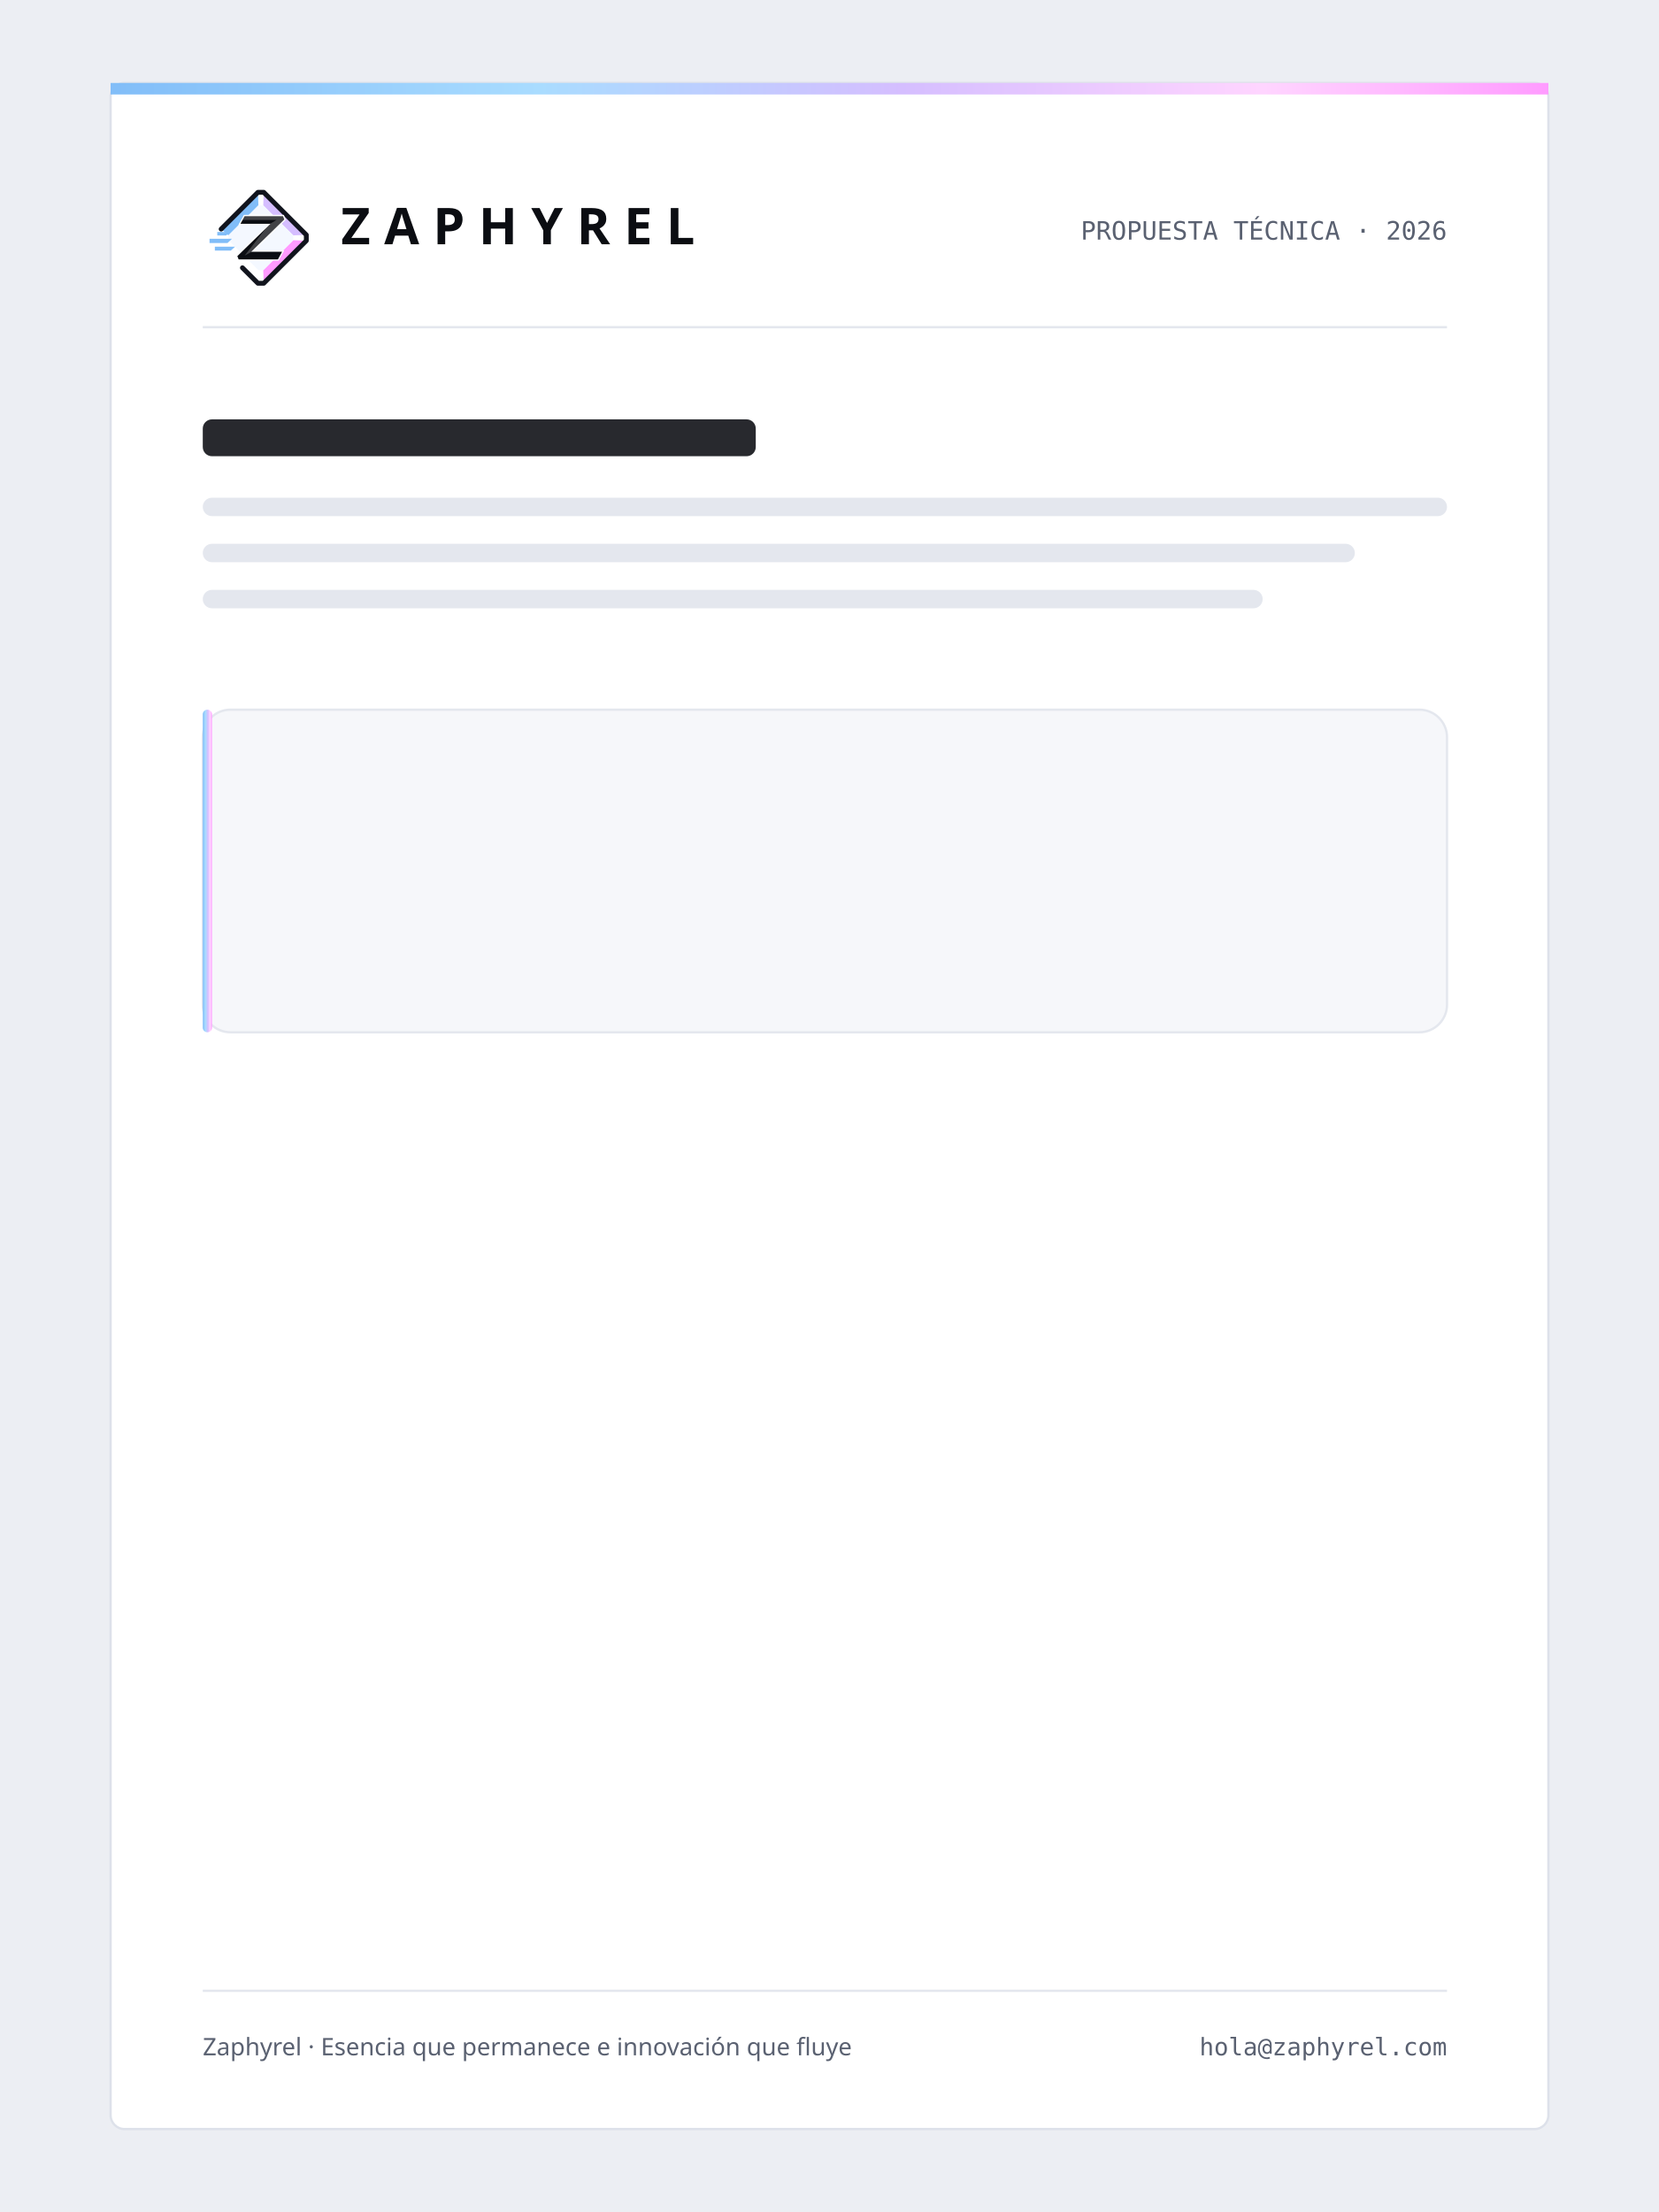
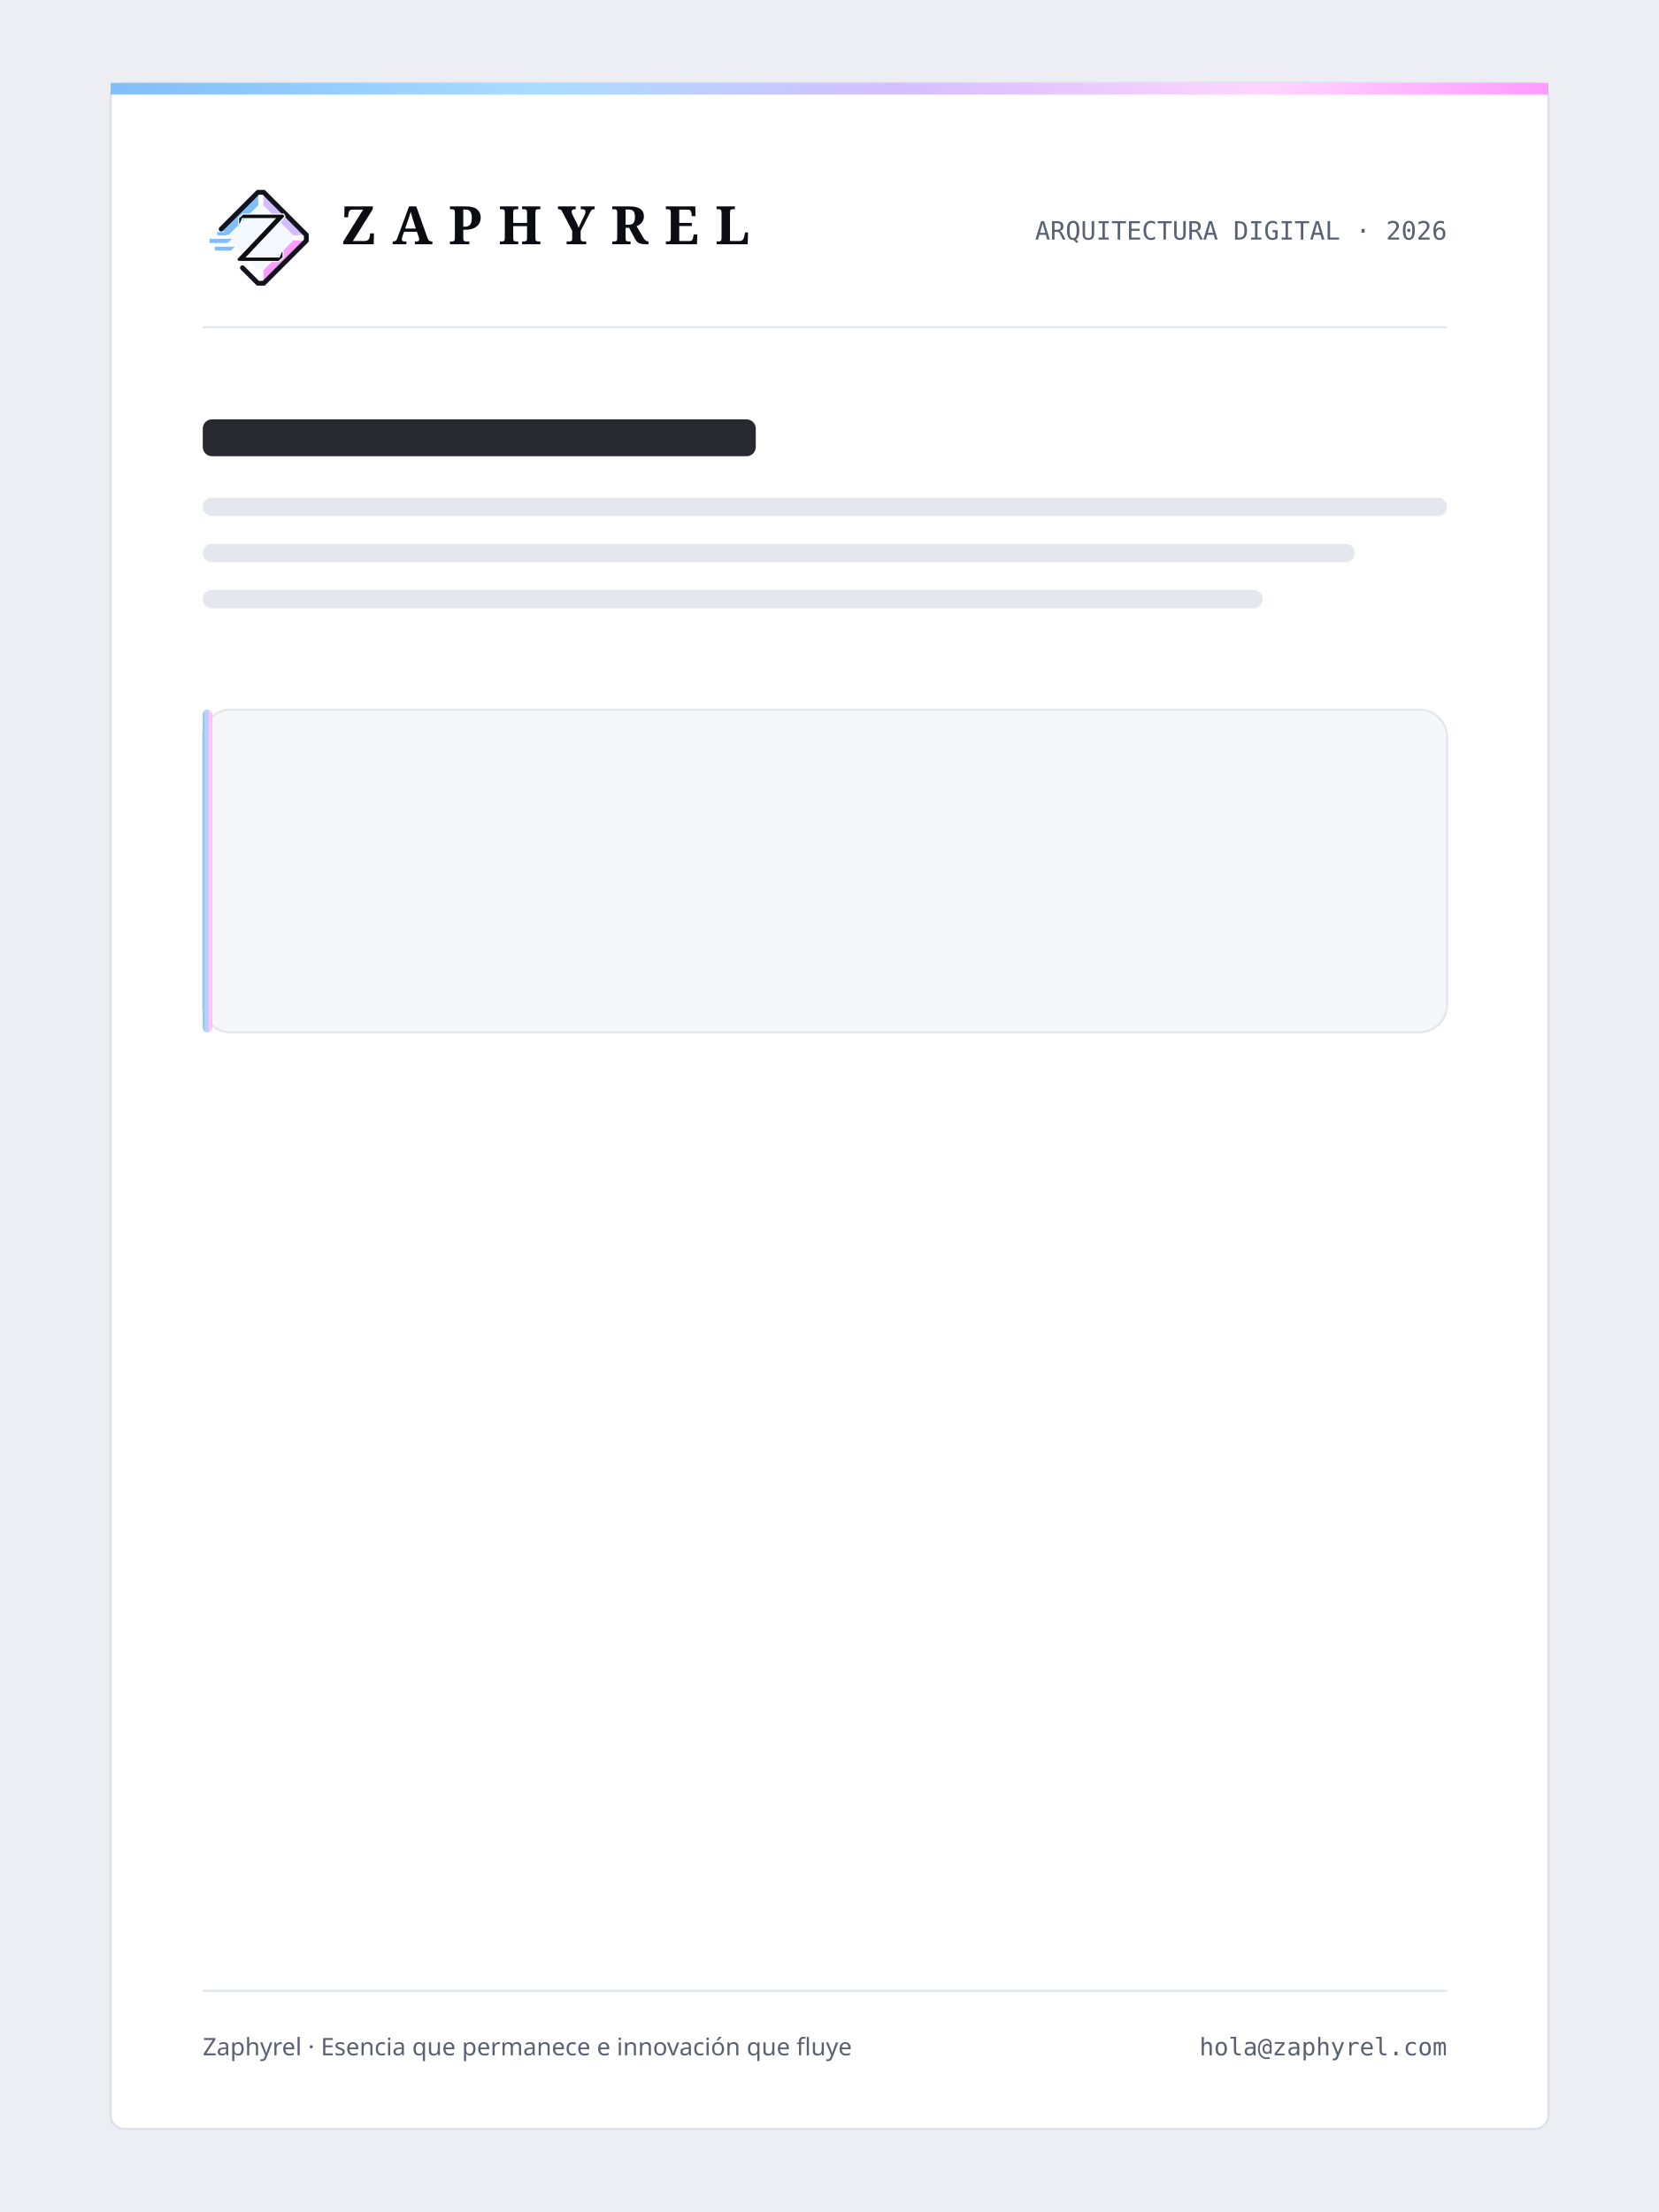
- <svg xmlns="http://www.w3.org/2000/svg" viewBox="0 0 720 960" width="720" height="960" role="img" aria-label="Membrete Zaphyrel v7">
+ <svg xmlns="http://www.w3.org/2000/svg" viewBox="0 0 720 960" width="720" height="960" role="img" aria-label="Membrete Zaphyrel v8">
  <defs>
-     <linearGradient id="mb7-p" x1="0" y1="0" x2="1" y2="0">
+     <linearGradient id="mb8-p" x1="0" y1="0" x2="1" y2="0">
      <stop offset="0" stop-color="#81BDF8" />
      <stop offset="0.3" stop-color="#A9DCFF" />
      <stop offset="0.55" stop-color="#D5BEFF" />
      <stop offset="0.8" stop-color="#FFD5FF" />
      <stop offset="1" stop-color="#FF9AFF" />
    </linearGradient>
  </defs>
  <rect width="720" height="960" fill="#ECEEF3" />
  <rect x="48" y="36" width="624" height="888" rx="6" fill="#FFFFFF" stroke="#DDE1EA" />
-   <rect x="48" y="36" width="624" height="5" fill="url(#mb7-p)" />
+   <rect x="48" y="36" width="624" height="5" fill="url(#mb8-p)" />
  <g transform="translate(88,78) scale(0.42)">
    <polygon points="19,51 57,13 57.5,26.5 26.5,57.5" fill="#81BDF8" />
    <polygon points="63,13 107,57 93.5,57.5 62.5,26.5" fill="#D5BEFF" />
    <polygon points="107,63 63,107 62.5,93.5 93.5,62.5" fill="#FF9AFF" />
    <polygon points="57.5,26.5 62.5,26.5 93.5,57.5 93.5,62.5 62.5,93.5 57.5,93.5 26.5,62.5 26.5,57.5" fill="#F4F8FF" />
    <path d="M 19 51 L 57 13 L 63 13 L 107 57 L 107 63 L 63 107 L 57 107 L 41 91" fill="none" stroke="#11141D" stroke-width="5" stroke-linecap="round" stroke-linejoin="round" />
    <path d="M 15 54 H 28 L 24.2 57.6 H 15 Z M 7 61 H 30.2 L 25.6 65.4 H 7 Z M 12.5 69.2 H 33.4 L 29 73.2 H 12.5 Z" fill="#81BDF8" />
-     <path d="M 42.85 37 H 83.35 L 85.05 41.2 L 51.65 73.8 H 83.05 L 78.05 83 H 36.65 L 34.95 78.8 L 68.35 46.2 H 37.85 Z" fill="#0B0D12" stroke="#FFFFFF" stroke-width="1.3" />
-     <path d="M 42.85 37 H 83.35 L 76.2 41.6 H 40.3 Z M 83.35 37 L 85.05 41.2 L 51.65 73.8 L 43.3 78.4 L 68.35 46.2 L 76.2 41.6 Z" fill="#FFFFFF" opacity=".22" />
+     <path d="M 37 46 V 39.5 L 41.5 35.5 H 83.5 L 85 38 L 45.5 79.8 H 79 L 81.5 74 H 83 V 80.5 L 78.5 84.5 H 36.5 L 35 82 L 74.5 40.2 H 41 L 38.5 46 Z" fill="#0B0D12" stroke="#FFFFFF" stroke-width="1.2" />
  </g>
-   <text x="148" y="106" font-family="'Syne', 'Space Grotesk', sans-serif" font-size="22" font-weight="700" letter-spacing="6" fill="#0B0D12">ZAPHYREL</text>
-   <text x="628" y="104" text-anchor="end" font-family="'JetBrains Mono', monospace" font-size="11" fill="#5A6171">PROPUESTA TÉCNICA · 2026</text>
+   <text x="148" y="106" font-family="'Cinzel', Georgia, serif" font-size="23" font-weight="600" letter-spacing="7" fill="#0B0D12">ZAPHYREL</text>
+   <text x="628" y="104" text-anchor="end" font-family="'JetBrains Mono', monospace" font-size="11" fill="#5A6171">ARQUITECTURA DIGITAL · 2026</text>
  <line x1="88" y1="142" x2="628" y2="142" stroke="#E4E7EE" />
  <rect x="88" y="182" width="240" height="16" rx="4" fill="#0B0D12" opacity=".88" />
  <rect x="88" y="216" width="540" height="8" rx="4" fill="#E4E7EE" />
  <rect x="88" y="236" width="500" height="8" rx="4" fill="#E4E7EE" />
  <rect x="88" y="256" width="460" height="8" rx="4" fill="#E4E7EE" />
  <rect x="88" y="308" width="540" height="140" rx="12" fill="#F6F7FA" stroke="#E4E7EE" />
-   <rect x="88" y="308" width="4" height="140" rx="2" fill="url(#mb7-p)" />
+   <rect x="88" y="308" width="4" height="140" rx="2" fill="url(#mb8-p)" />
  <line x1="88" y1="864" x2="628" y2="864" stroke="#E4E7EE" />
-   <text x="88" y="892" font-family="'Plus Jakarta Sans', system-ui, sans-serif" font-size="10.5" fill="#5A6171">Zaphyrel · Esencia que permanece e innovación que fluye</text>
+   <text x="88" y="892" font-family="'Outfit', 'Plus Jakarta Sans', system-ui, sans-serif" font-size="10.5" fill="#5A6171">Zaphyrel · Esencia que permanece e innovación que fluye</text>
  <text x="628" y="892" text-anchor="end" font-family="'JetBrains Mono', monospace" font-size="10.5" fill="#5A6171">hola@zaphyrel.com</text>
</svg>
